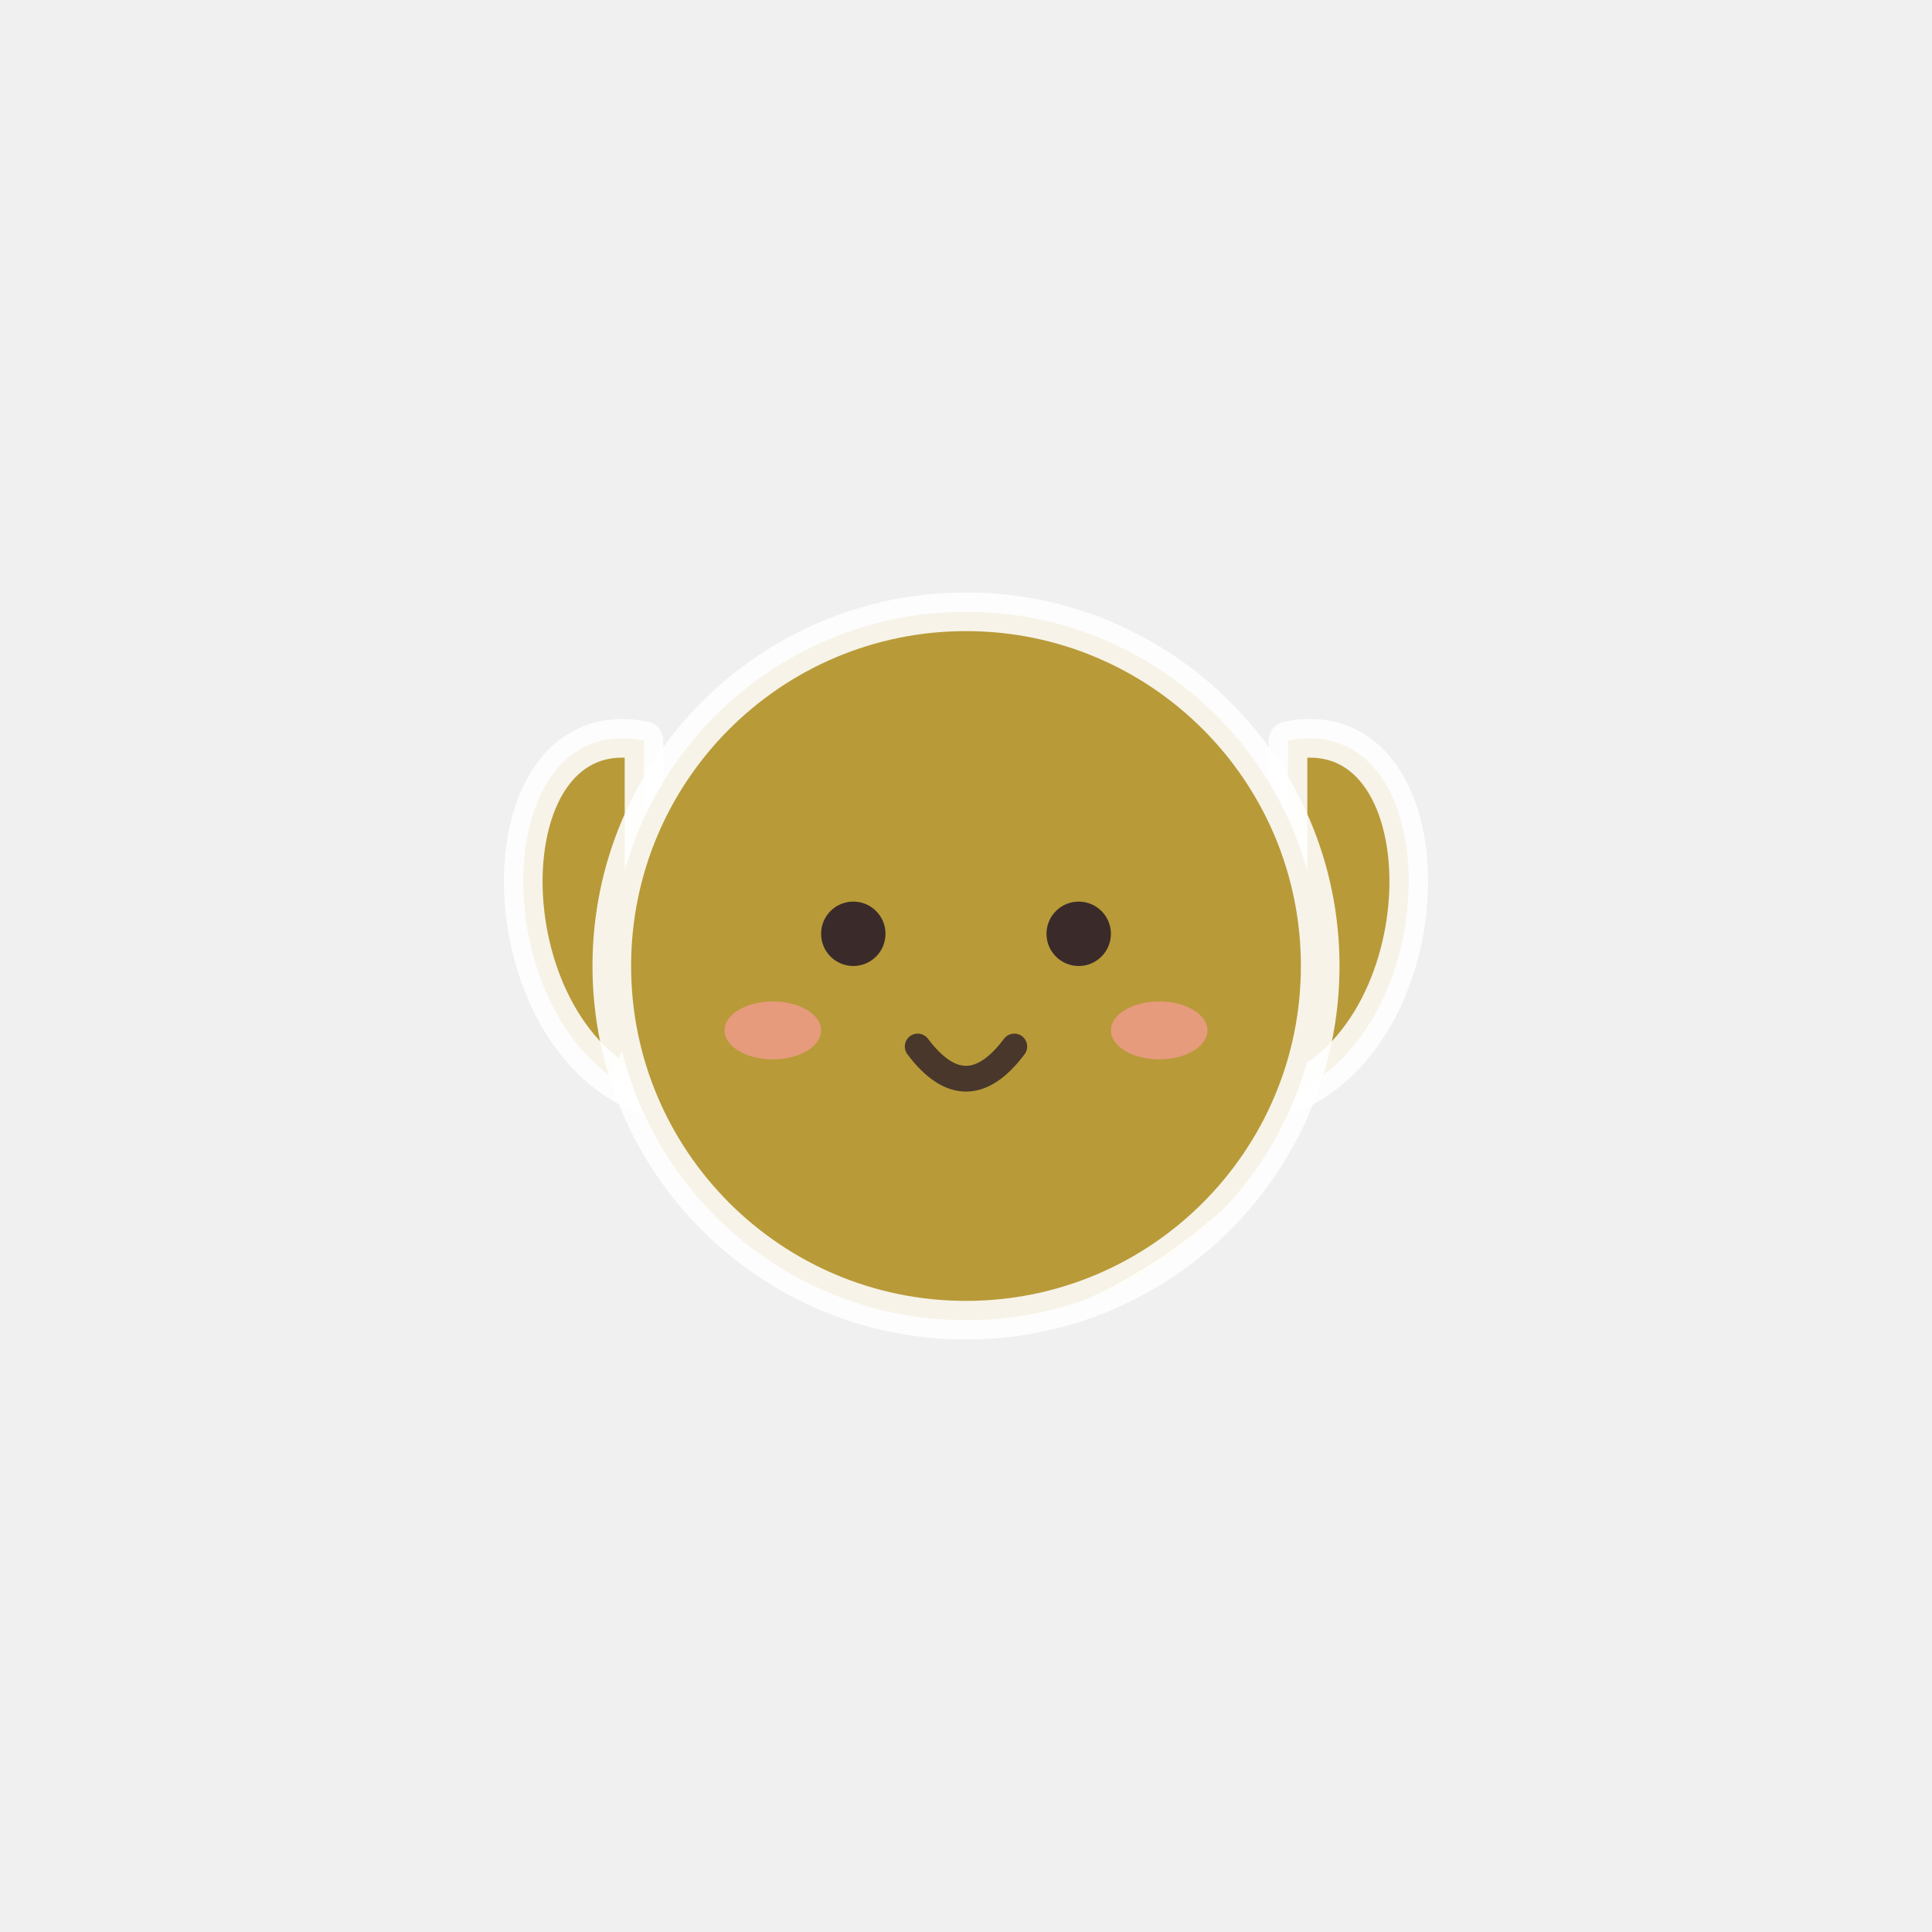
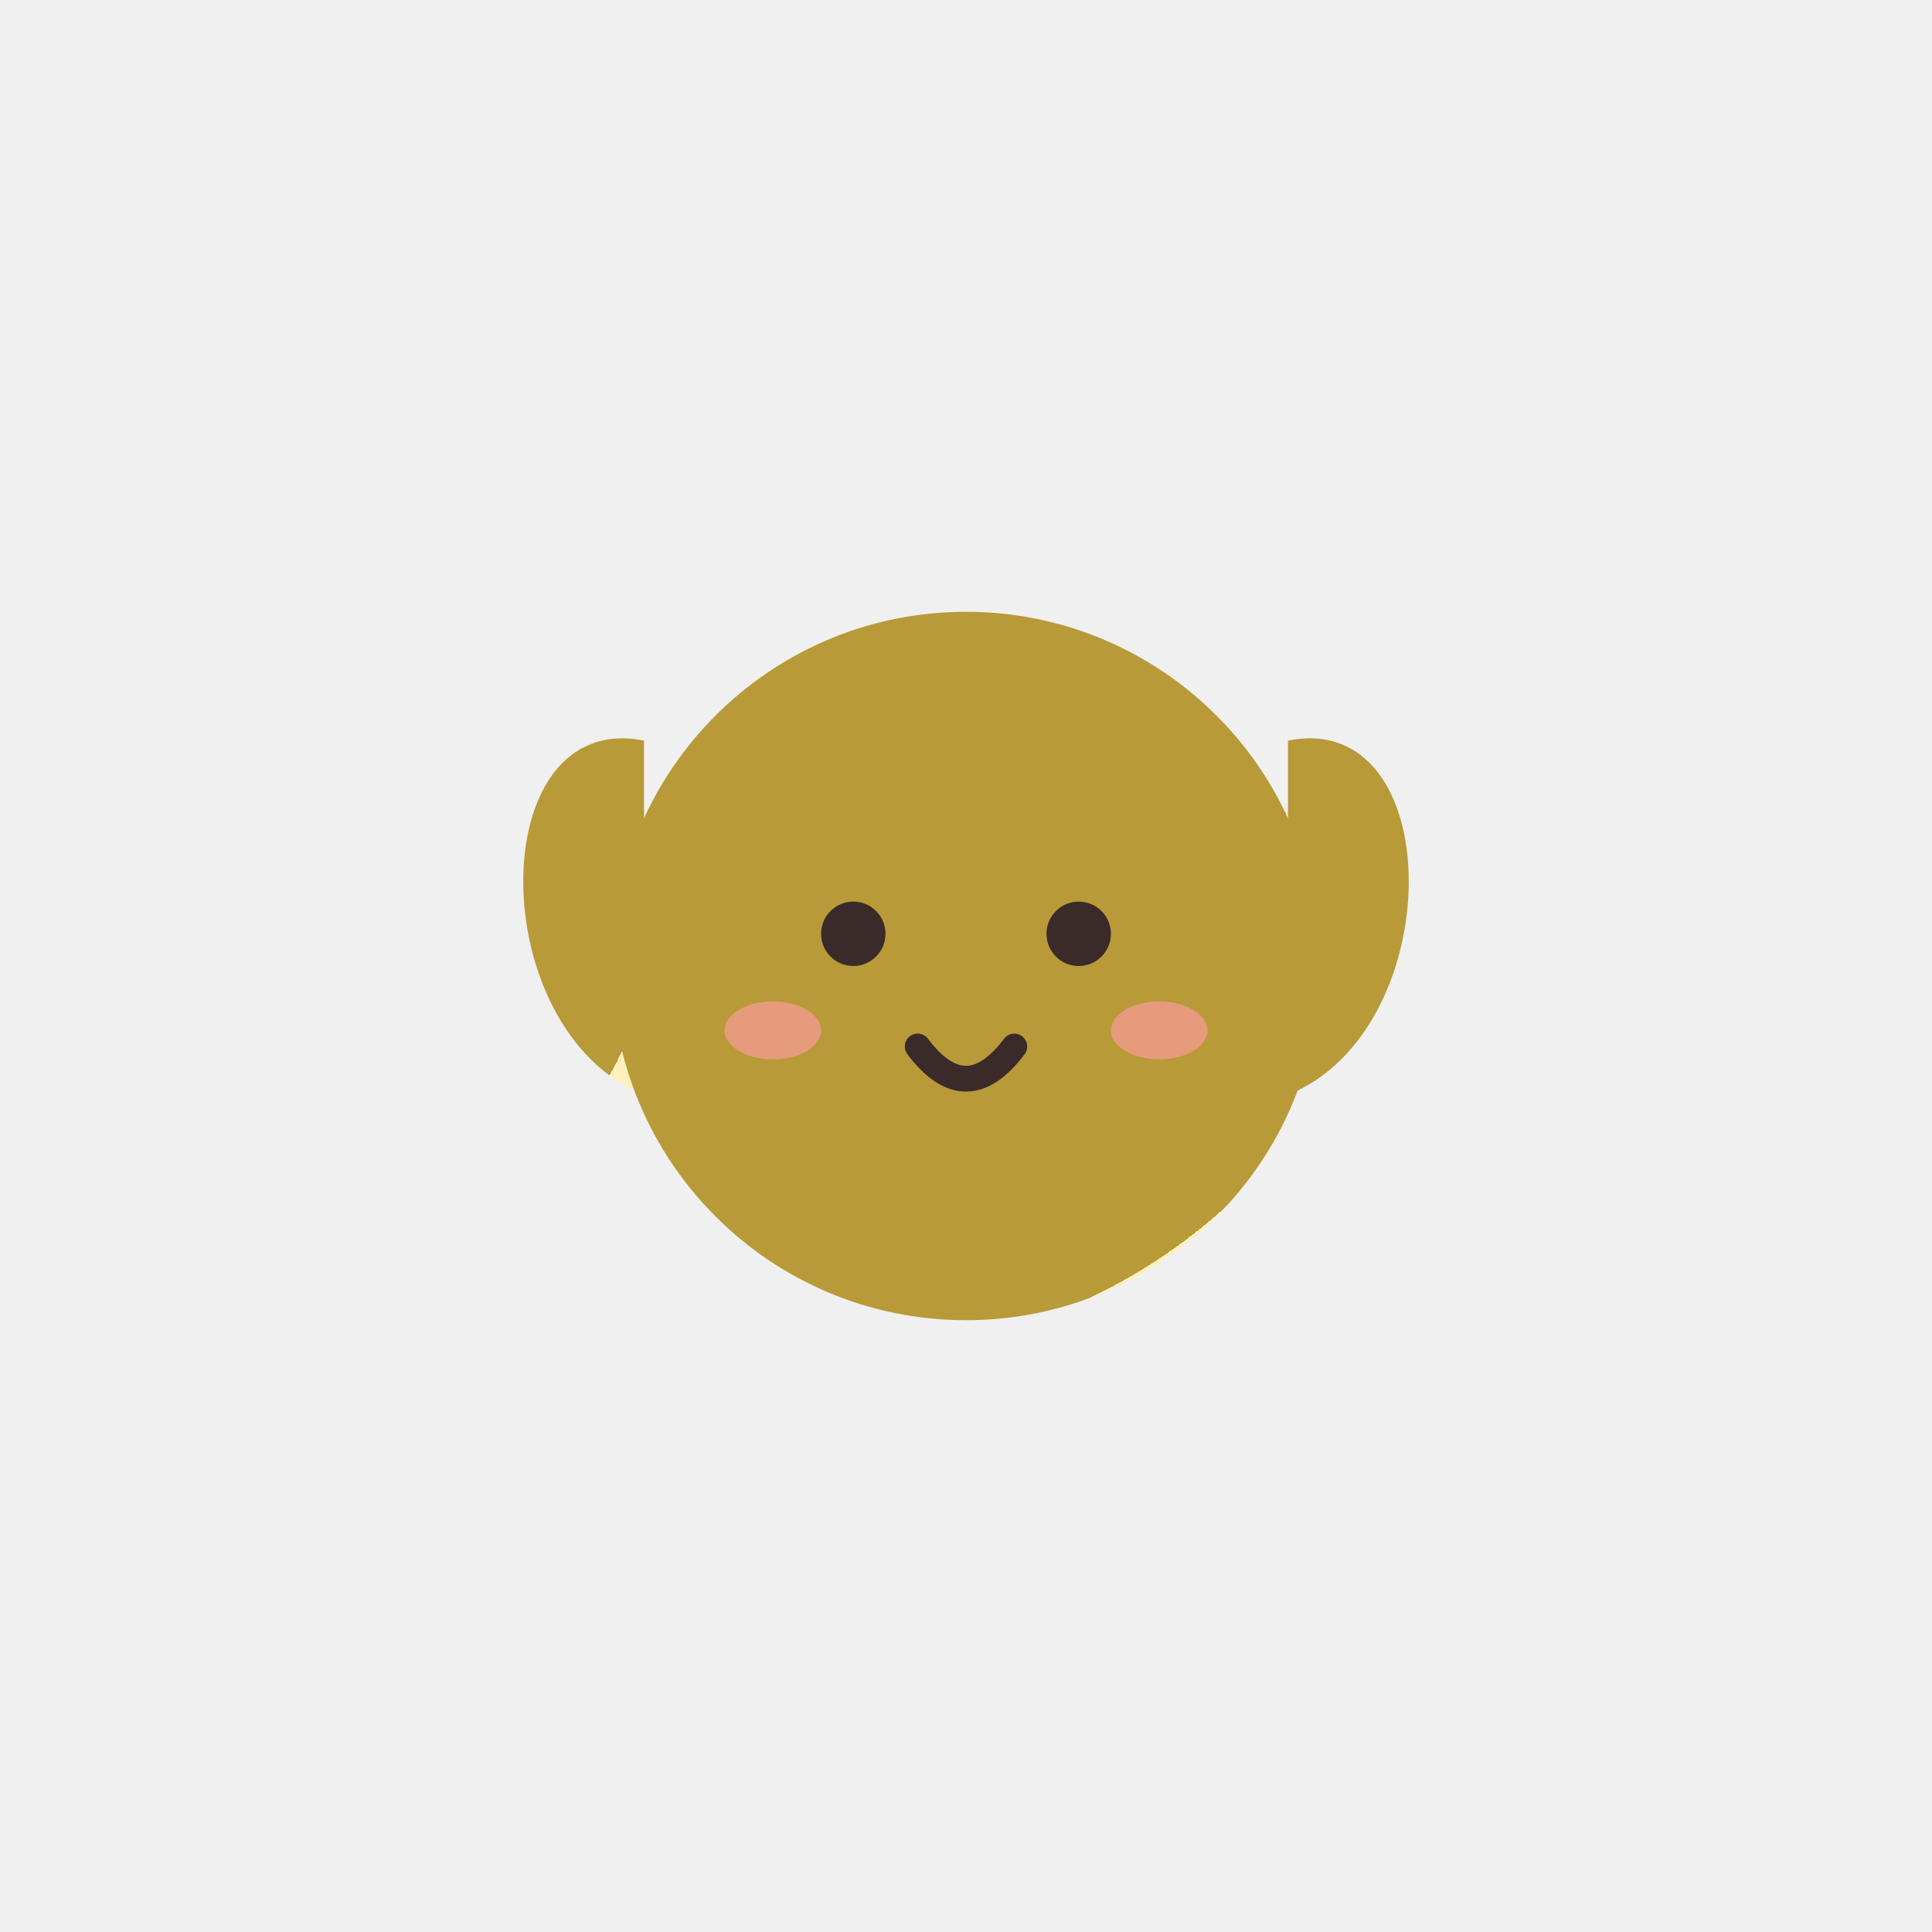
<svg xmlns="http://www.w3.org/2000/svg" width="120" height="120" viewBox="-60 -60 120 120" fill="none">
  <defs>
    <radialGradient id="lemonCream" r="0.78" cy="0.26" cx="0.34">
      <stop offset="1" stop-color="#B89A38" />
      <stop offset="0.5" stop-color="#F2D675" />
      <stop stop-color="#FFF1BE" />
    </radialGradient>
  </defs>
-   <g fill="url(#lemonCream)" stroke="#FFFFFF" stroke-linecap="round" stroke-linejoin="round" stroke-width="2.4" stroke-opacity="0.88" id="puppy">
+   <g fill="url(#lemonCream)" stroke-linecap="round" stroke-linejoin="round" id="puppy">
    <path d="M-20 -14C-30 -16 -30 4 -20 8Z" />
    <path d="M20 -14C30 -16 30 4 20 8Z" />
    <circle r="22" />
    <circle cx="-7" cy="-2" r="2" fill="#3A2A2A" stroke="none" />
    <circle cx="7" cy="-2" r="2" fill="#3A2A2A" stroke="none" />
    <path d="M-3 5q3 4 6 0" fill="none" stroke="#3A2A2A" stroke-width="1.6" />
    <ellipse cx="-12" cy="4" rx="3" ry="1.8" fill="#FF9BA0" fill-opacity="0.65" stroke="none" />
    <ellipse cx="12" cy="4" rx="3" ry="1.8" fill="#FF9BA0" fill-opacity="0.65" stroke="none" />
  </g>
</svg>
